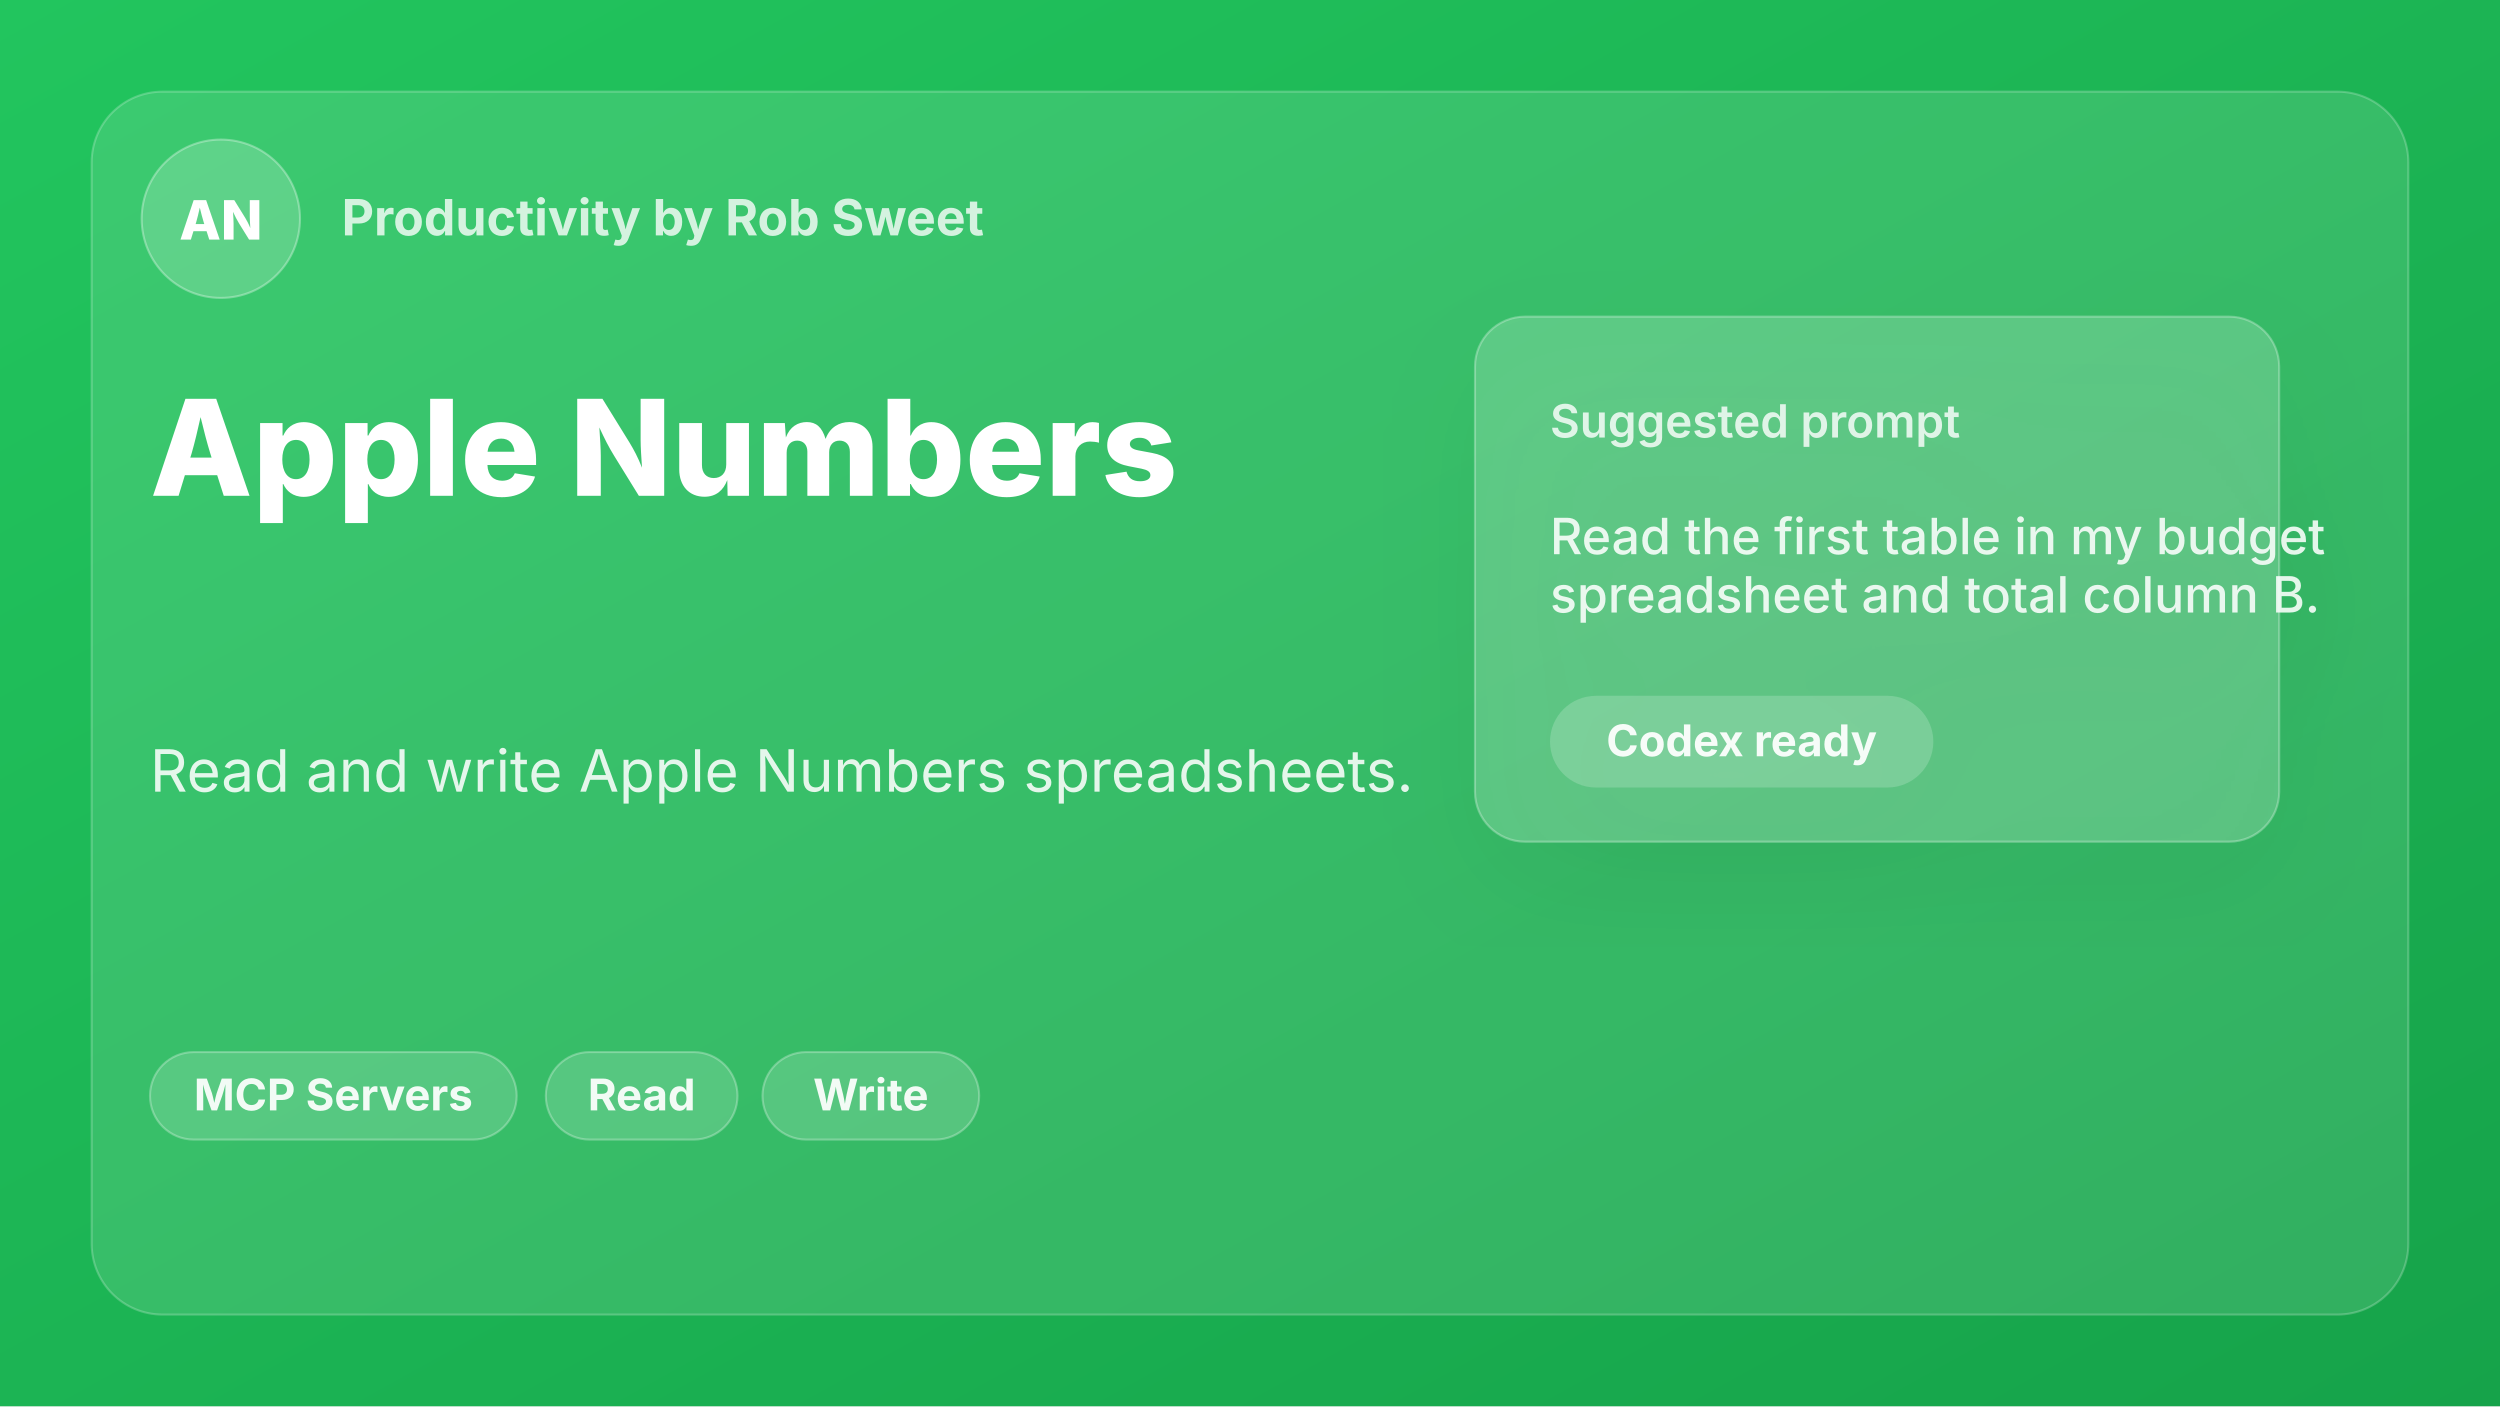
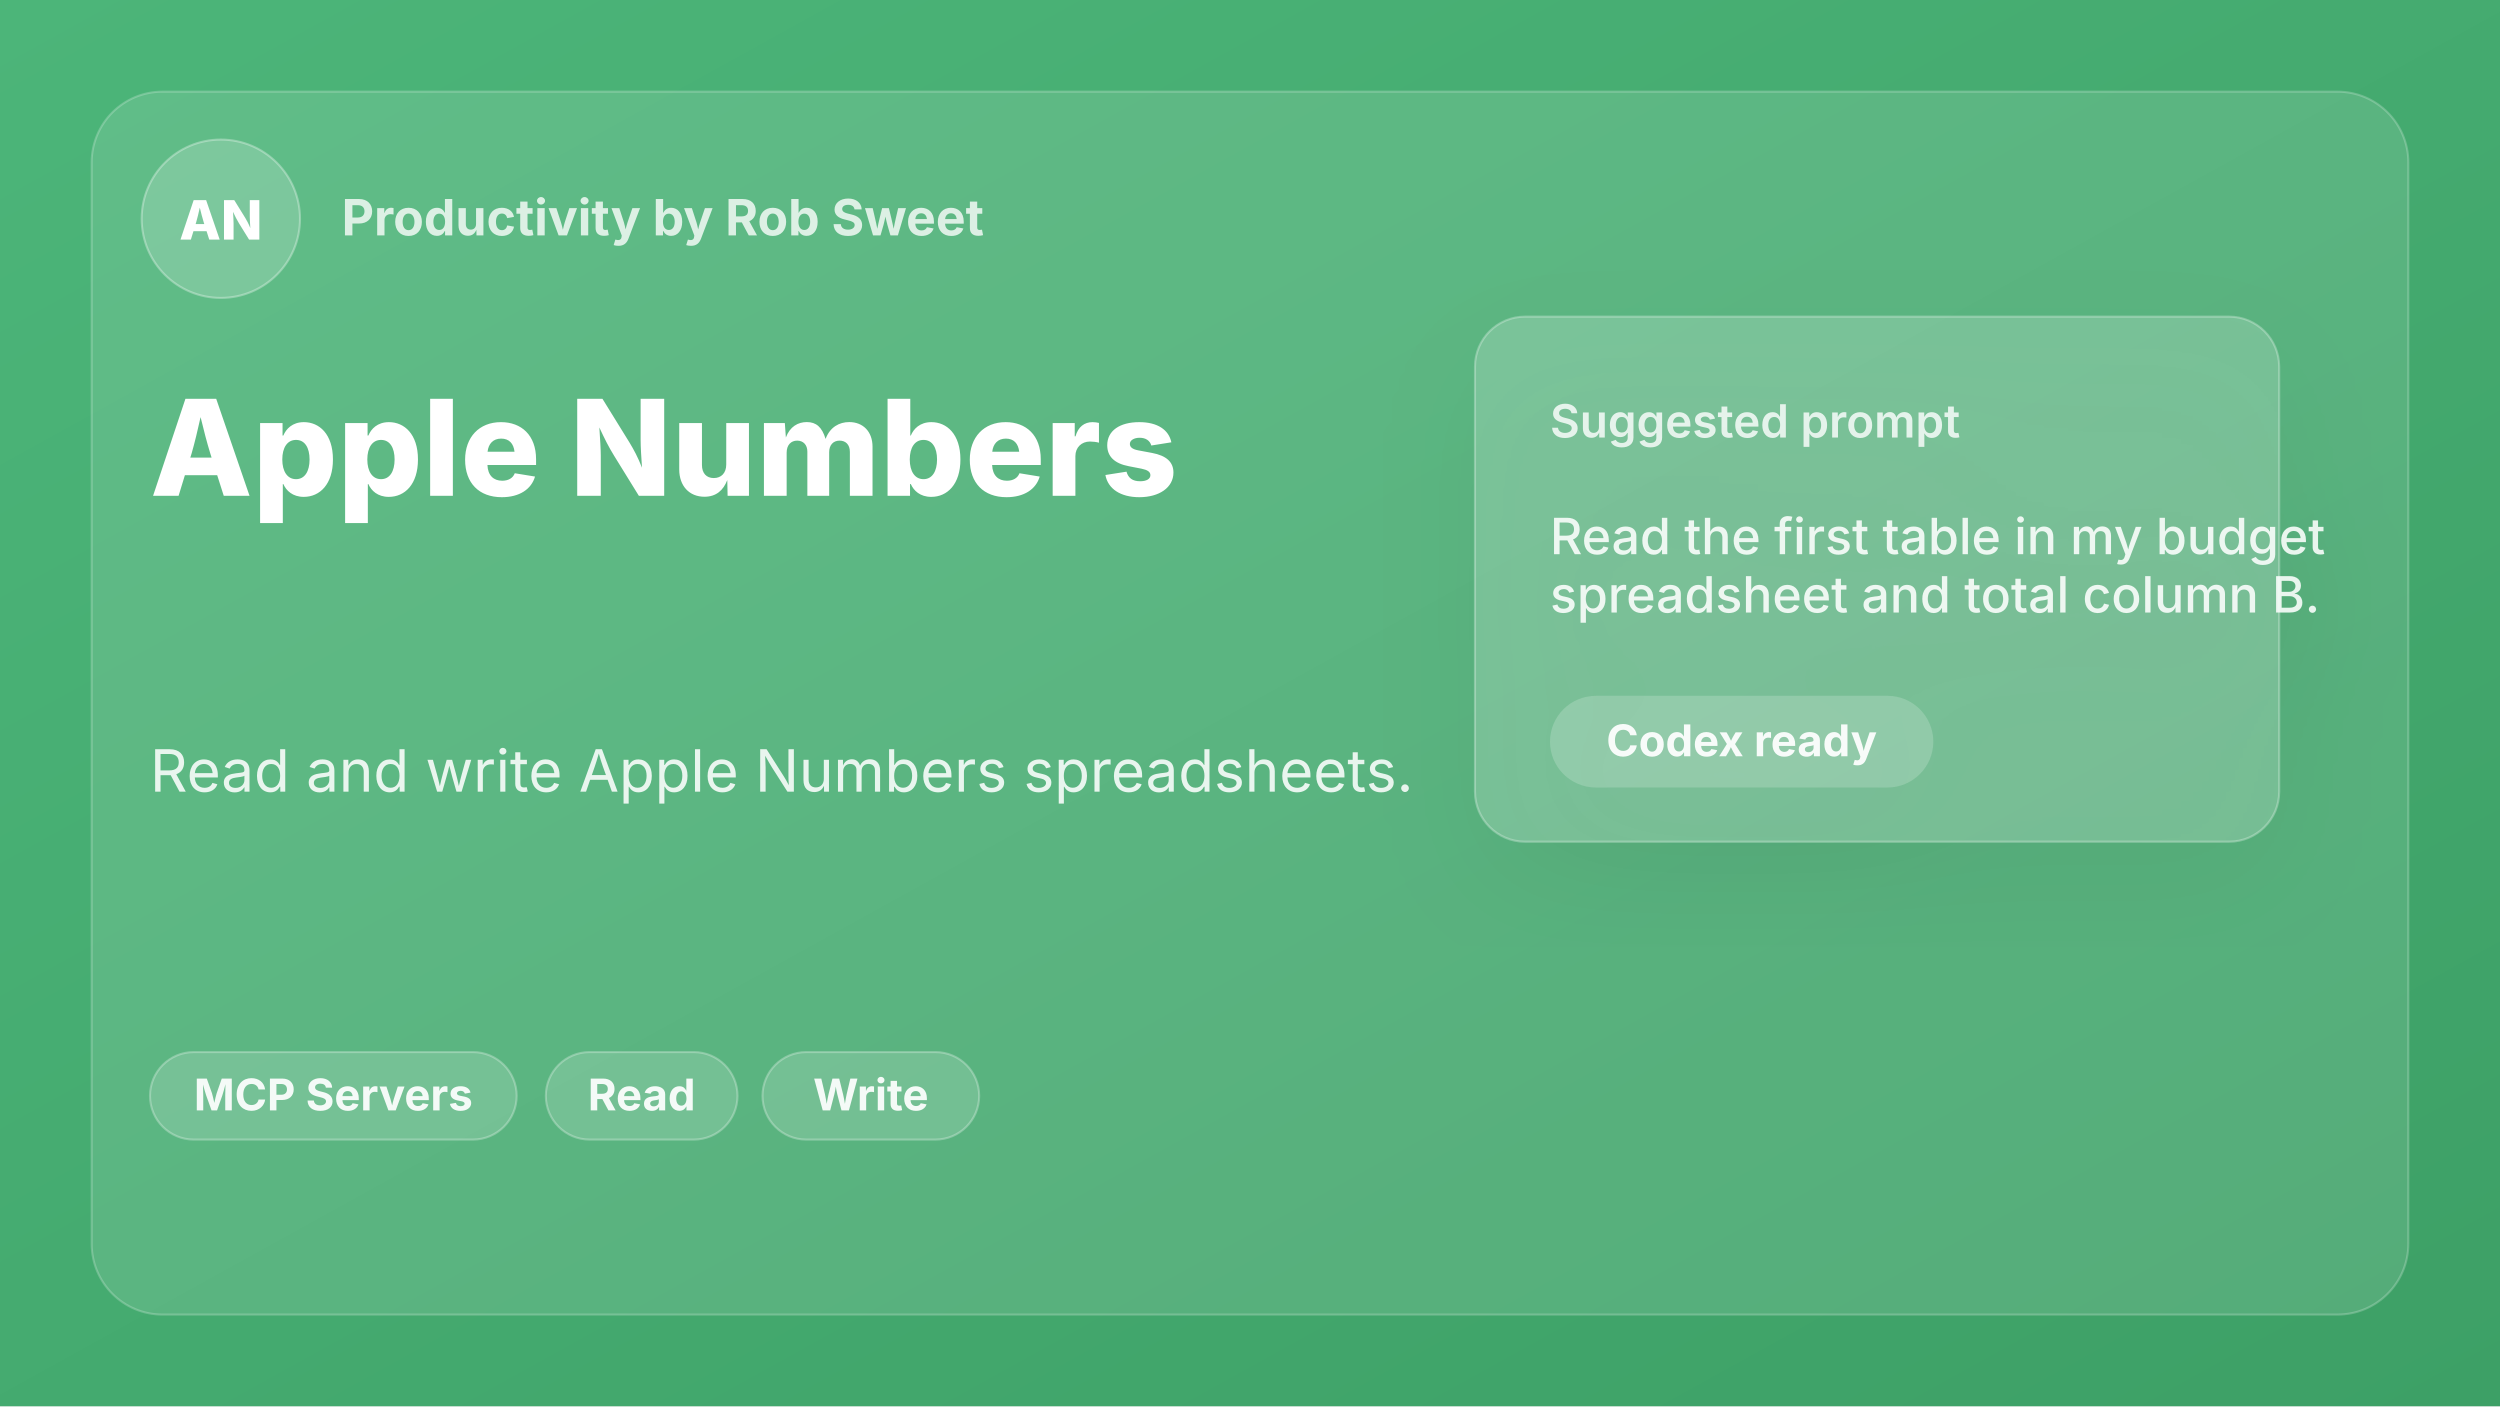
<svg xmlns="http://www.w3.org/2000/svg" width="1200" height="675" viewBox="0 0 1200 675" role="img" aria-labelledby="title desc">
  <defs>
    <linearGradient id="bg" x1="0" y1="0" x2="1" y2="1">
-       <stop offset="0" stop-color="#22c55e" />
-       <stop offset="1" stop-color="#16a34a" />
+       <stop offset="0" stop-color="#4cb579" />
+       <stop offset="1" stop-color="#3da066" />
    </linearGradient>
    <filter id="shadow" x="-20%" y="-20%" width="140%" height="140%">
      <feDropShadow dx="0" dy="22" stdDeviation="28" flood-color="#000000" flood-opacity="0.18" />
    </filter>
  </defs>
  <style>
    text { font-family: -apple-system, BlinkMacSystemFont, "Segoe UI", sans-serif; fill: #ffffff; }
    .eyebrow { font-size: 24px; font-weight: 650; opacity: .78; }
    .title { font-size: 64px; font-weight: 760; letter-spacing: 0; }
    .body { font-size: 28px; font-weight: 430; opacity: .86; }
    .chip { font-size: 21px; font-weight: 650; opacity: .92; }
    .small { font-size: 22px; font-weight: 620; opacity: .8; }
    .prompt { font-size: 24px; font-weight: 520; opacity: .86; }
  </style>
  <rect width="1200" height="675" fill="url(#bg)" />
  <rect x="44" y="44" width="1112" height="587" rx="34" fill="#ffffff" fill-opacity="0.12" stroke="#ffffff" stroke-opacity="0.22" />
  <circle cx="106" cy="105" r="38" fill="#ffffff" fill-opacity="0.18" stroke="#ffffff" stroke-opacity="0.32" />
  <text x="106" y="115" text-anchor="middle" style="font-size:26px;font-weight:760">AN</text>
  <text x="164" y="113" class="eyebrow">Productivity by Rob Sweet</text>
  <text x="72" y="238" class="title">
    <tspan x="72" dy="0">Apple Numbers</tspan>
  </text>
  <text x="72" y="380" class="body">
    <tspan x="72" dy="0">Read and write Apple Numbers spreadsheets.</tspan>
  </text>
  <rect x="72" y="505" width="176" height="42" rx="21" fill="#ffffff" fill-opacity="0.16" stroke="#ffffff" stroke-opacity="0.28" />
  <text x="160" y="533" text-anchor="middle" class="chip">MCP Servers</text>
  <rect x="262" y="505" width="92" height="42" rx="21" fill="#ffffff" fill-opacity="0.16" stroke="#ffffff" stroke-opacity="0.28" />
  <text x="308" y="533" text-anchor="middle" class="chip">Read</text>
  <rect x="366" y="505" width="104" height="42" rx="21" fill="#ffffff" fill-opacity="0.16" stroke="#ffffff" stroke-opacity="0.28" />
  <text x="418" y="533" text-anchor="middle" class="chip">Write</text>
  <g filter="url(#shadow)">
    <rect x="708" y="152" width="386" height="252" rx="24" fill="#ffffff" fill-opacity="0.18" stroke="#ffffff" stroke-opacity="0.28" />
    <text x="744" y="210" class="small">Suggested prompt</text>
    <text x="744" y="266" class="prompt">
      <tspan x="744" dy="0">Read the first table in my budget</tspan>
      <tspan x="744" dy="28">spreadsheet and total column B.</tspan>
    </text>
    <rect x="744" y="334" width="184" height="44" rx="22" fill="#ffffff" fill-opacity="0.18" />
    <text x="836" y="363" text-anchor="middle" class="chip">Codex ready</text>
  </g>
</svg>
